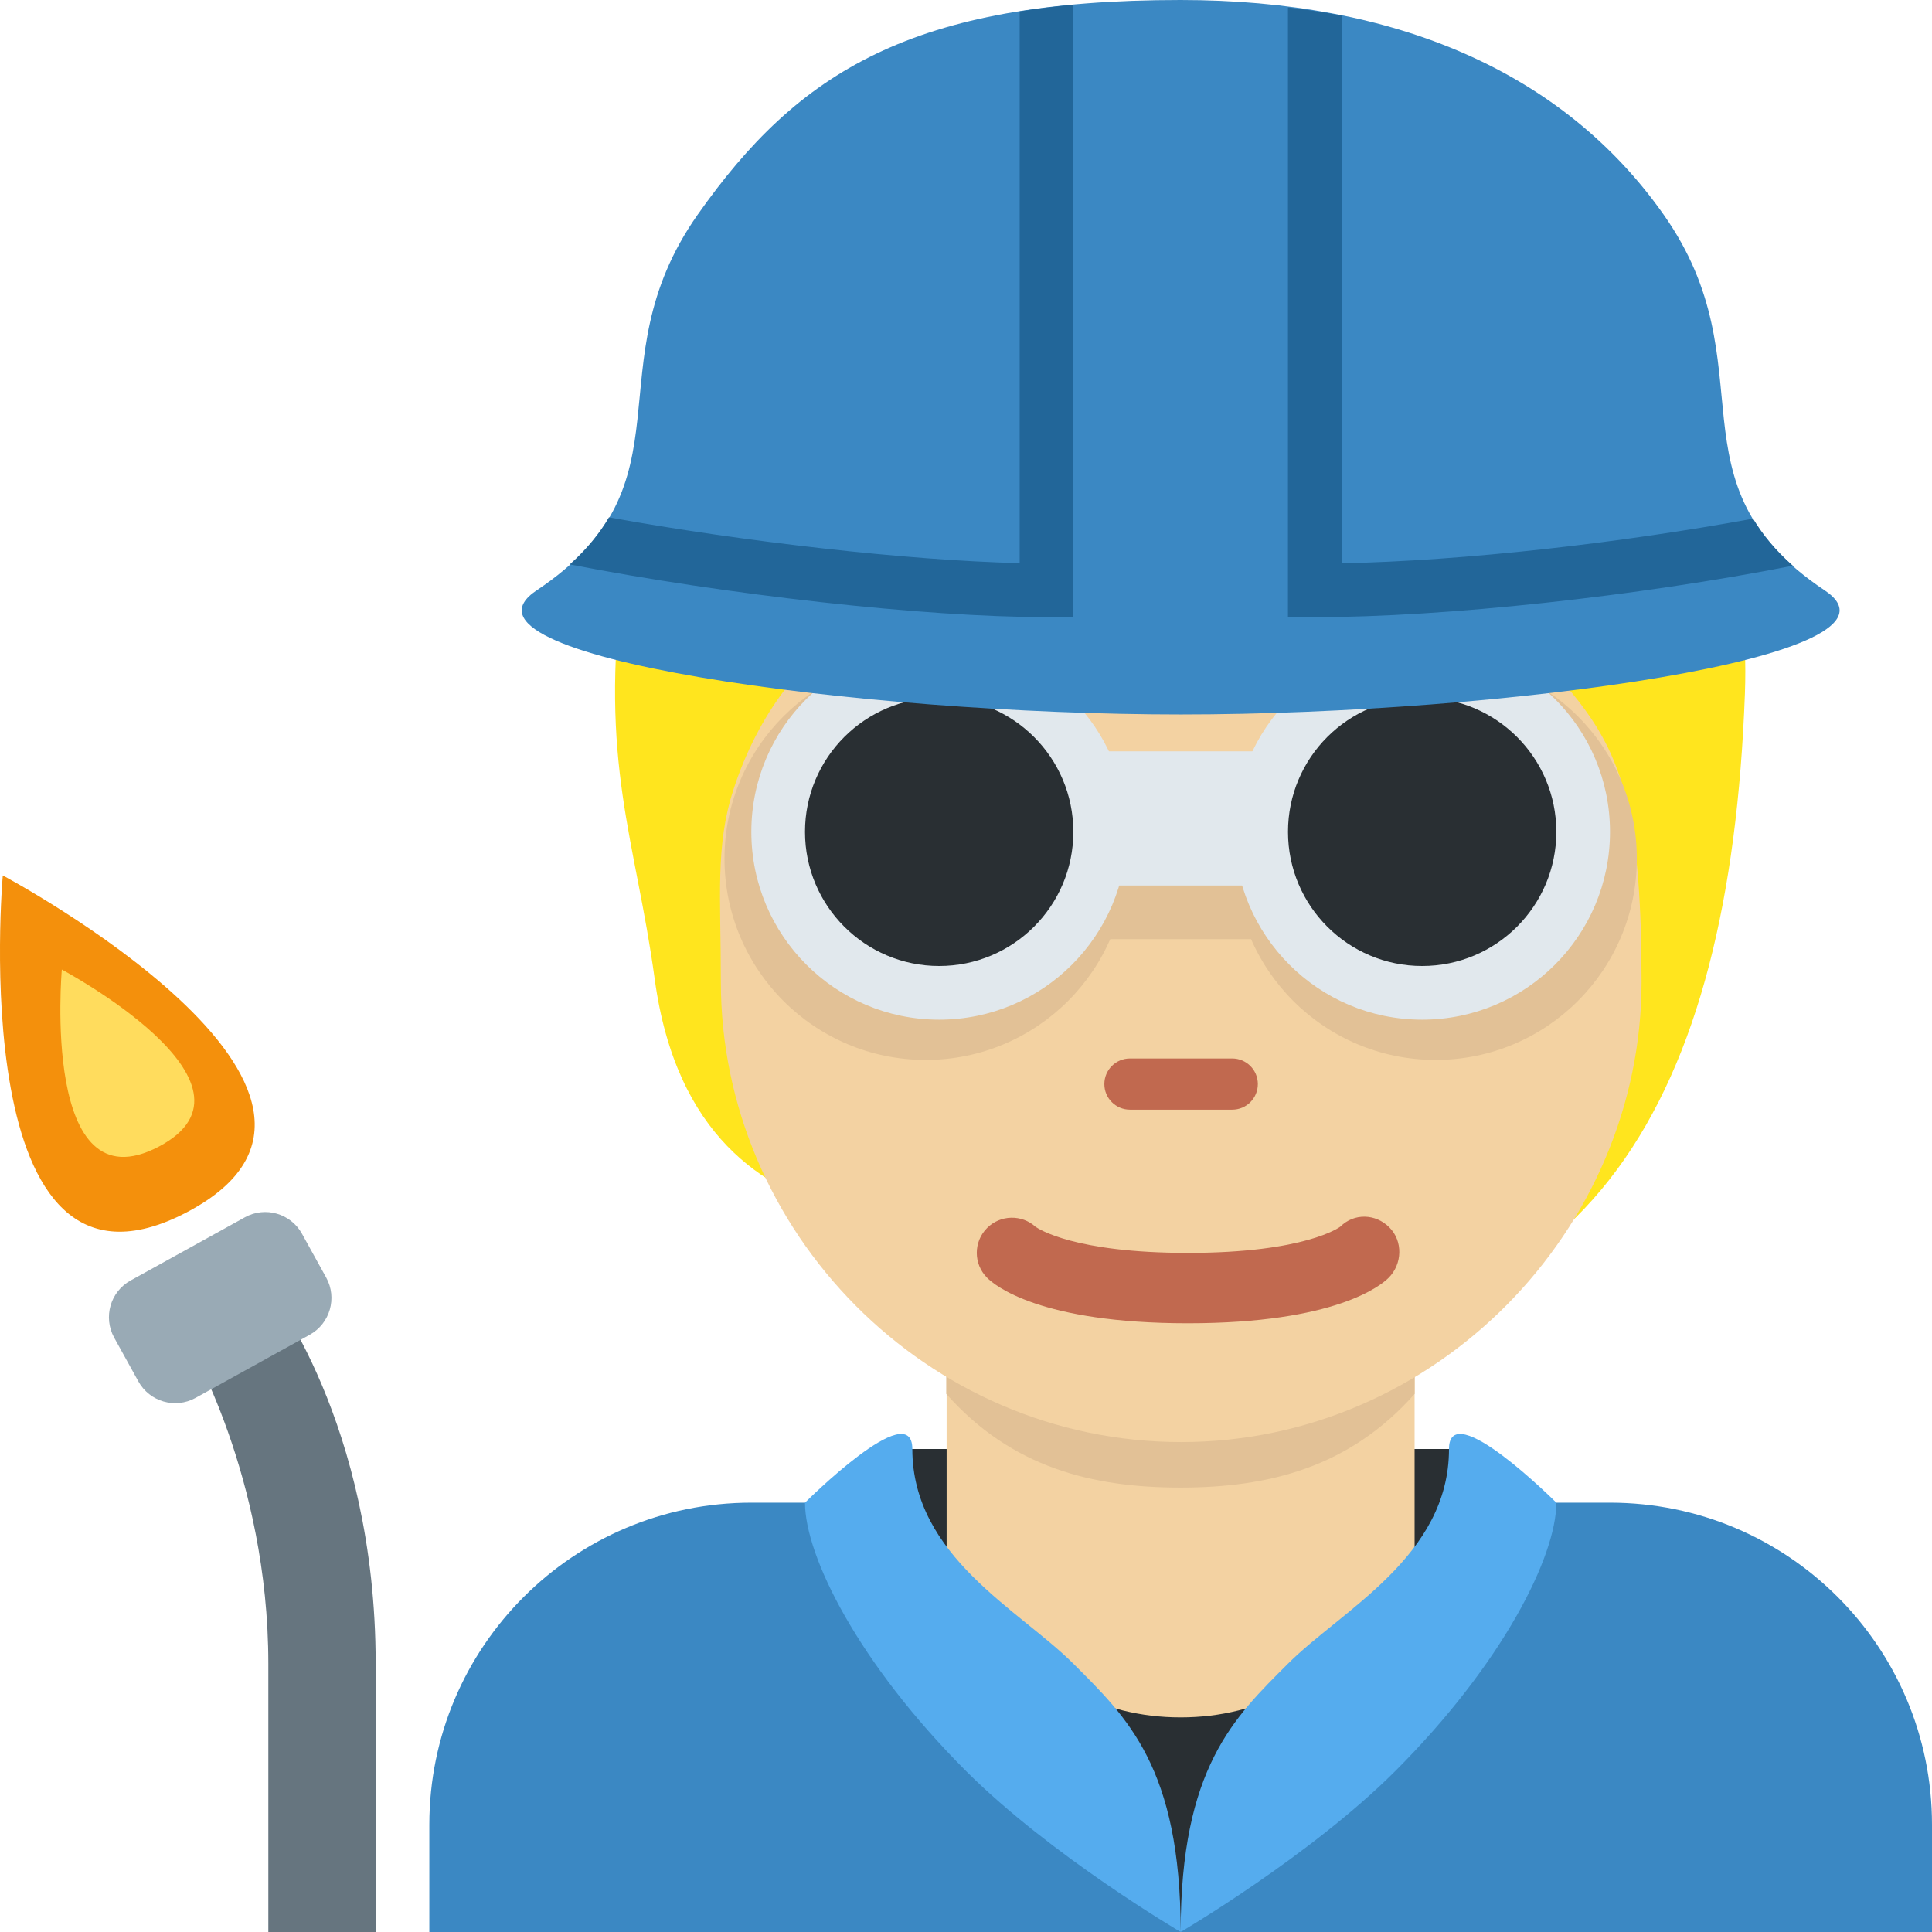
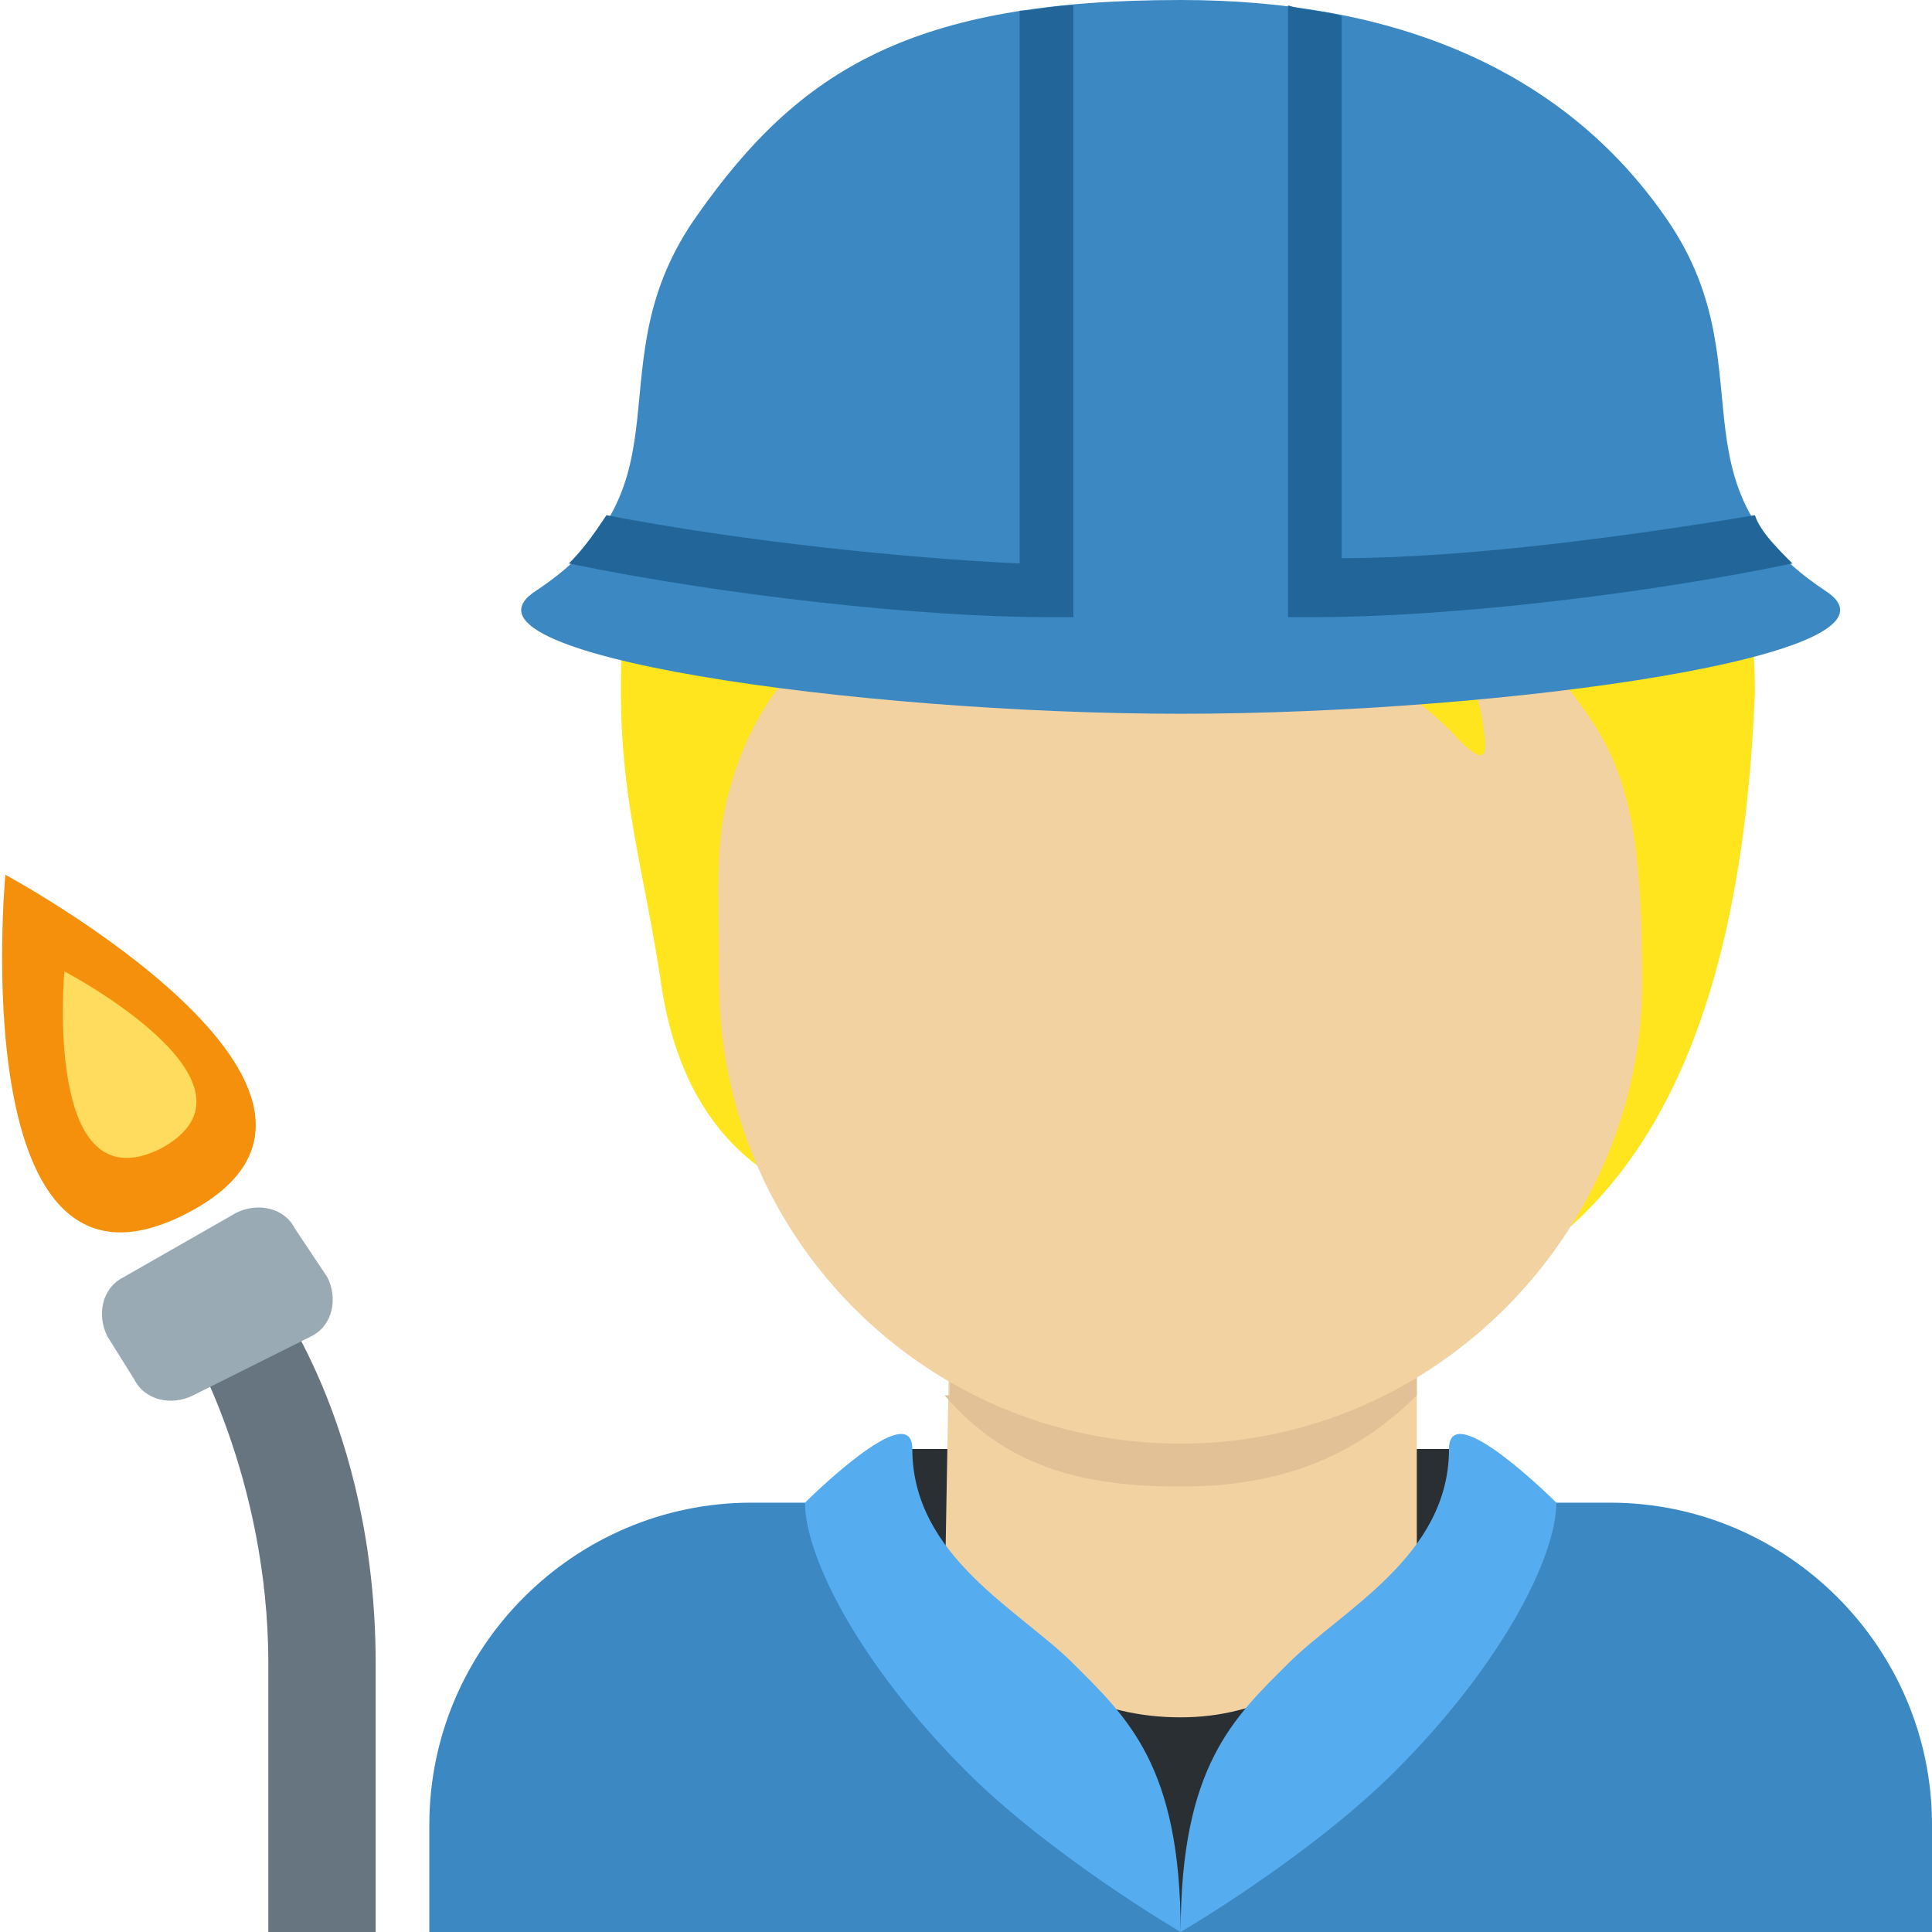
- <svg xmlns="http://www.w3.org/2000/svg" viewBox="0 0 36 36">
-   <path fill="#3B88C3" d="M36 36v-2c0-3.314-2.686-6-6-6H14c-3.313 0-6 2.686-6 6v2h28z" />
-   <path fill="#292F33" d="M22 35.999L16.4 27h11.2z" />
-   <path fill="#F3D2A2" d="M17.64 30.038c1.744 1.268 2.848 1.963 4.36 1.963 1.512 0 2.615-.696 4.359-1.963v-5.749h-8.72v5.749z" />
-   <path fill="#55ACEE" d="M15 28c0 1 1 3 3 5 1.581 1.581 4 3 4 3 0-3.063-1-4-2-5s-3-2-3-4c0-1-2 1-2 1m14 0c0 1-1 3-3 5-1.581 1.581-4 3-4 3 0-3.063 1-4 2-5s3-2 3-4c0-1 2 1 2 1" />
-   <path fill="#E2C196" d="M17.632 25.973c1.216 1.374 2.724 1.746 4.364 1.746 1.639 0 3.147-.372 4.364-1.746v-3.491h-8.728v3.491z" />
-   <path fill="#FFE51E" d="M25.152 3.3c-1.925-.623-5.876-.46-7.008 1.012-2.944.057-6.083 2.932-6.536 6.443-.448 3.475.235 4.874.591 7.486.403 2.96 2.067 3.907 3.397 4.303 1.914 2.529 3.949 2.421 7.366 2.421 6.672 0 9.271-4.458 9.552-12.04.169-4.585-2.522-8.059-7.362-9.625z" />
-   <path fill="#F3D2A2" d="M29.547 13.243c-.646-.894-1.472-1.614-3.284-1.868.68.311 1.331 1.387 1.416 1.982.085.595.17 1.076-.368.481-2.155-2.382-4.502-1.444-6.827-2.899-1.624-1.016-2.119-2.141-2.119-2.141s-.198 1.5-2.661 3.029c-.714.443-1.566 1.43-2.038 2.888-.34 1.048-.234 1.982-.234 3.578 0 4.66 3.841 8.578 8.578 8.578s8.578-3.953 8.578-8.578c-.002-2.898-.305-4.03-1.041-5.05z" />
-   <path fill="#C1694F" d="M22.961 20.677h-1.906c-.263 0-.477-.213-.477-.477s.213-.477.477-.477h1.906c.263 0 .477.213.477.477s-.213.477-.477.477z" />
-   <path fill="#662113" d="M18.195 17.341c-.526 0-.953-.427-.953-.953v-.953c0-.526.427-.953.953-.953s.953.427.953.953v.953c0 .526-.426.953-.953.953zm7.626 0c-.526 0-.953-.427-.953-.953v-.953c0-.526.427-.953.953-.953s.953.427.953.953v.953c0 .526-.427.953-.953.953z" />
-   <path fill="#C1694F" d="M22.134 24.657c-2.754 0-3.6-.705-3.741-.848-.256-.256-.256-.671 0-.927.248-.248.646-.255.902-.023.052.037.721.487 2.839.487 2.2 0 2.836-.485 2.842-.49.256-.255.657-.243.913.015.256.256.242.683-.014.939-.142.142-.987.847-3.741.847" />
-   <circle fill="#E2C196" cx="17.25" cy="16" r="3.75" />
-   <circle fill="#E2C196" cx="26.75" cy="16" r="3.75" />
-   <path fill="#E2C196" d="M19.5 15h5v2.5h-5z" />
-   <circle fill="#E1E8ED" cx="17.5" cy="15.5" r="3.5" />
-   <circle fill="#E1E8ED" cx="26.5" cy="15.5" r="3.5" />
-   <path fill="#E1E8ED" d="M19.5 14h5v2.5h-5z" />
-   <circle fill="#292F33" cx="17.5" cy="15.5" r="2.5" />
-   <circle fill="#292F33" cx="26.5" cy="15.5" r="2.5" />
-   <path fill="#66757F" d="M5 24l-1.5 1S5 27.5 5 31v5h2v-5c0-4.5-2-7-2-7z" />
-   <path fill="#99AAB5" d="M6.079 23.807c.208.379.071.854-.307 1.064l-2.13 1.178c-.379.208-.855.07-1.064-.309l-.451-.816c-.208-.379-.072-.855.307-1.064l2.13-1.178c.378-.209.855-.071 1.064.309l.451.816z" />
-   <path fill="#F4900C" d="M3.49 22.584C7.678 20.375.052 16.313.052 16.313s-.75 8.48 3.438 6.271z" />
-   <path fill="#FFDC5D" d="M2.96 21.365c2.202-1.162-1.808-3.299-1.808-3.299s-.394 4.459 1.808 3.299z" />
-   <path fill="#3B88C3" d="M34 11c-3-2-1.008-4.169-3-7-1.874-2.663-5-4-9.003-4C17 0 14.874 1.337 13 4c-1.992 2.831 0 5-3 7-1.861 1.24 6 2.313 12 2.313S35.861 12.24 34 11" />
-   <path fill="#269" d="M20 11.5V.088c-.35.032-.683.074-1 .124v10.281c-2.09-.05-5.124-.396-7.653-.853-.174.297-.41.59-.73.877 2.911.565 6.596.982 8.883.982h.5zm4.5 0c2.421 0 6.037-.393 8.907-.959-.325-.288-.563-.58-.741-.877-2.431.448-5.371.787-7.667.832V.292c-.323-.066-.66-.112-1-.155V11.5h.501z" />
+ <svg xmlns="http://www.w3.org/2000/svg" version="1.1" id="Layer_1" x="0px" y="0px" viewBox="0 0 36 36" style="enable-background:new 0 0 36 36;" xml:space="preserve">
+   <style type="text/css">
+ 	.st0{fill:#3B88C3;}
+ 	.st1{fill:#292F33;}
+ 	.st2{fill:#F3D2A2;}
+ 	.st3{fill:#55ACEE;}
+ 	.st4{fill:#E2C196;}
+ 	.st5{fill:#FFE51E;}
+ 	.st6{fill:#66757F;}
+ 	.st7{fill:#99AAB5;}
+ 	.st8{fill:#F4900C;}
+ 	.st9{fill:#FFDC5D;}
+ 	.st10{fill:#226699;}
+ </style>
+   <path class="st0" d="M36,36v-2c0-3.3-2.7-6-6-6H14c-3.3,0-6,2.7-6,6v2H36z" />
+   <path class="st1" d="M22,36l-5.6-9h11.2L22,36z" />
+   <path class="st2" d="M17.6,30c1.7,1.3,2.8,2,4.4,2c1.5,0,2.6-0.7,4.4-2v-5.7h-8.7L17.6,30L17.6,30z" />
+   <path class="st3" d="M15,28c0,1,1,3,3,5c1.6,1.6,4,3,4,3c0-3.1-1-4-2-5s-3-2-3-4C17,26,15,28,15,28 M29,28c0,1-1,3-3,5  c-1.6,1.6-4,3-4,3c0-3.1,1-4,2-5s3-2,3-4C27,26,29,28,29,28" />
+   <path class="st4" d="M17.6,26c1.2,1.4,2.7,1.7,4.4,1.7c1.6,0,3.1-0.4,4.4-1.7v-3.5h-8.7V26z" />
+   <path class="st5" d="M25.2,3.3c-1.9-0.6-5.9-0.5-7,1c-2.9,0.1-6.1,2.9-6.5,6.4c-0.4,3.5,0.2,4.9,0.6,7.5c0.4,3,2.1,3.9,3.4,4.3  c1.9,2.5,3.9,2.4,7.4,2.4c6.7,0,9.3-4.5,9.6-12C32.7,8.3,30,4.9,25.2,3.3z" />
+   <path class="st2" d="M29.5,13.2c-0.6-0.9-1.5-1.6-3.3-1.9c0.7,0.3,1.3,1.4,1.4,2c0.1,0.6,0.2,1.1-0.4,0.5c-2.2-2.4-4.5-1.4-6.8-2.9  c-1.6-1-2.1-2.1-2.1-2.1s-0.2,1.5-2.7,3c-0.7,0.4-1.6,1.4-2,2.9c-0.3,1-0.2,2-0.2,3.6c0,4.7,3.8,8.6,8.6,8.6s8.6-4,8.6-8.6  C30.6,15.4,30.3,14.3,29.5,13.2z" />
+   <path class="st6" d="M5,24l-1.5,1c0,0,1.5,2.5,1.5,6v5h2v-5C7,26.5,5,24,5,24z" />
+   <path class="st7" d="M6.1,23.8c0.2,0.4,0.1,0.9-0.3,1.1L3.6,26c-0.4,0.2-0.9,0.1-1.1-0.3l-0.5-0.8c-0.2-0.4-0.1-0.9,0.3-1.1l2.1-1.2  c0.4-0.2,0.9-0.1,1.1,0.3L6.1,23.8z" />
+   <path class="st8" d="M3.5,22.6c4.2-2.2-3.4-6.3-3.4-6.3S-0.7,24.8,3.5,22.6z" />
+   <path class="st9" d="M3,21.4c2.2-1.2-1.8-3.3-1.8-3.3S0.8,22.5,3,21.4z" />
+   <path class="st0" d="M34,11c-3-2-1-4.2-3-7c-1.9-2.7-5-4-9-4c-5,0-7.1,1.3-9,4c-2,2.8,0,5-3,7c-1.9,1.2,6,2.3,12,2.3  S35.9,12.2,34,11" />
+   <path class="st10" d="M20,11.5V0.1c-0.4,0-0.7,0.1-1,0.1v10.3c-2.1-0.1-5.1-0.4-7.7-0.9c-0.2,0.3-0.4,0.6-0.7,0.9  c2.9,0.6,6.6,1,8.9,1L20,11.5L20,11.5z M24.5,11.5c2.4,0,6-0.4,8.9-1c-0.3-0.3-0.6-0.6-0.7-0.9c-2.4,0.4-5.4,0.8-7.7,0.8V0.3  c-0.3-0.1-0.7-0.1-1-0.2v11.4C24,11.5,24.5,11.5,24.5,11.5z" />
</svg>
